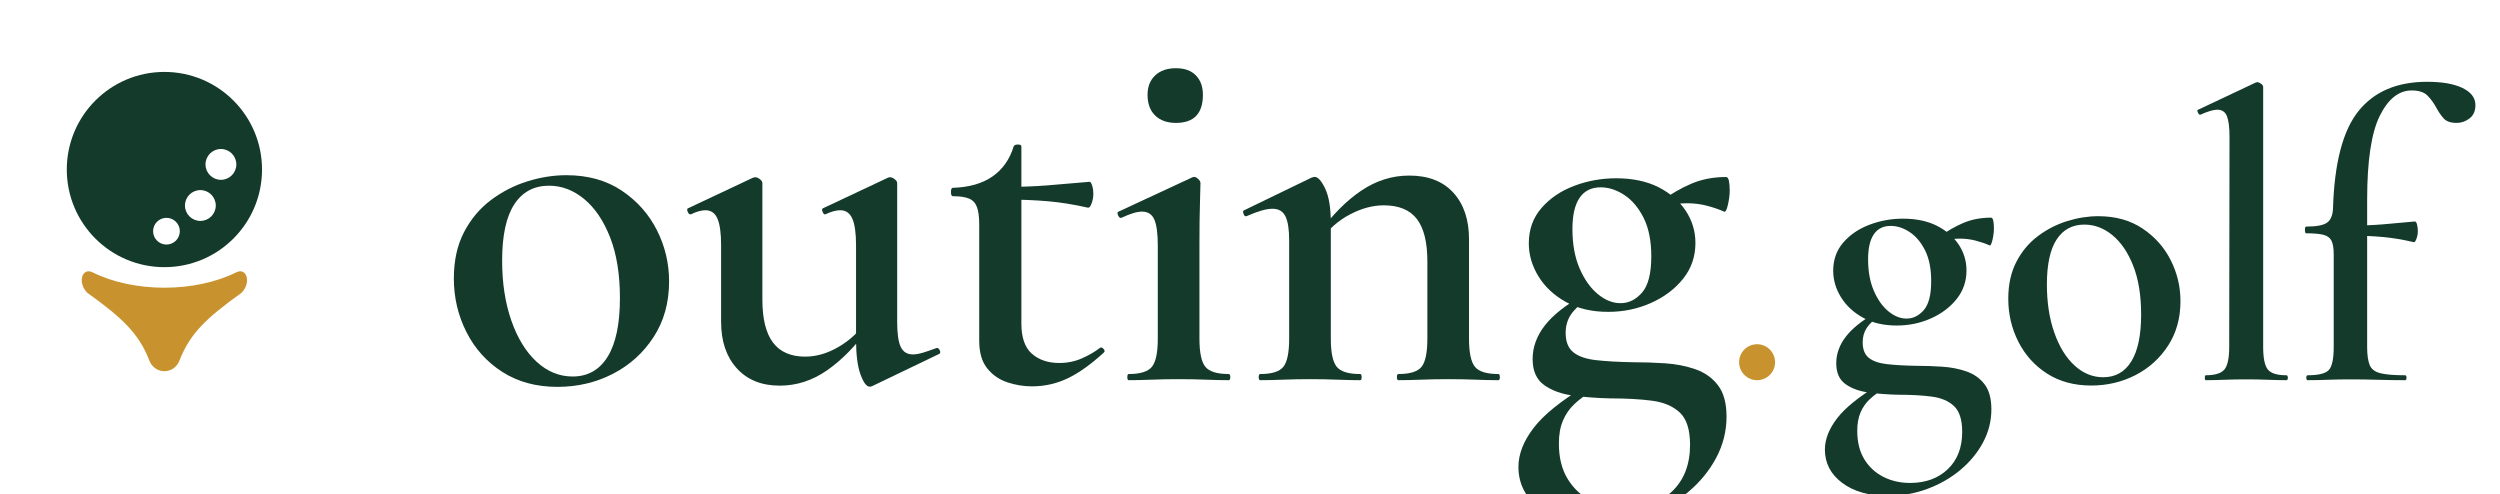
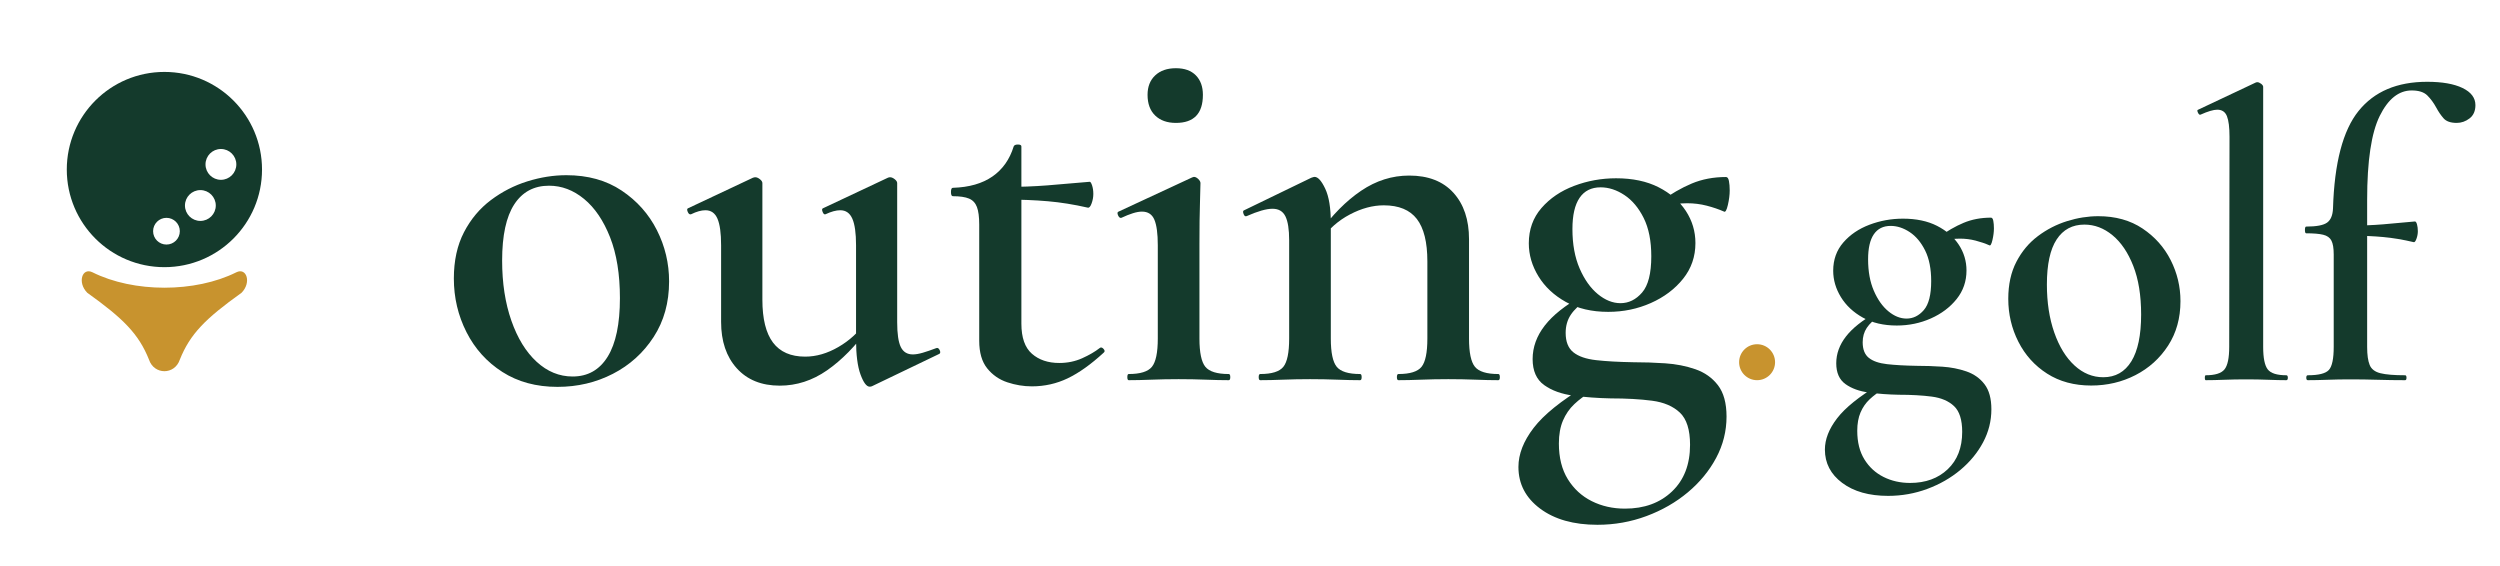
- <svg xmlns="http://www.w3.org/2000/svg" viewBox="0 0 486.600 96">
+ <svg xmlns="http://www.w3.org/2000/svg" viewBox="0 0 486.600 110">
  <g transform="translate(0 10)">
    <path fill="#143a2c" fill-rule="evenodd" d="M51 23a19 19 0 1 1-38 0 19 19 0 0 1 38 0ZM46 22a3 3 0 1 0-6 0 3 3 0 0 0 6 0ZM42 30a3 3 0 1 0-6 0 3 3 0 0 0 6 0ZM35 35a2.6 2.6 0 1 0-5.2 0 2.6 2.6 0 0 0 5.2 0Z" />
    <path fill="#c8932e" d="M18 43c8 4 20 4 28 0 2-1 3 2 1 4-7 5-10 8-12 13-1 3-5 3-6 0-2-5-5-8-12-13-2-2-1-5 1-4Z" />
  </g>
  <path fill="#143a2c" transform="translate(85.000 74) scale(0.1 -0.1)" d="M235.075 -13Q173.175 -13 127.862 16.0Q82.55 45 57.963 93.5Q33.375 142 33.375 198Q33.375 250 53.1 288.0Q72.825 326 105.413 350.5Q138 375 176.45 387.0Q214.9 399 252.35 399Q315.25 399 360.062 369.0Q404.875 339 428.6 292.0Q452.325 245 452.325 192.275Q452.325 130.45 422.237 84.087Q392.15 37.725 342.837 12.362Q293.525 -13 235.075 -13ZM264.525 7.175Q308.925 7.175 332.776 45.762Q356.626 84.35 356.626 159.75Q356.626 229.45 337.438 278.175Q318.251 326.9 286.913 352.725Q255.575 378.55 218.625 378.55Q174.674 378.55 151.012 342.312Q127.349 306.075 127.349 232.8Q127.349 167.275 145.311 115.913Q163.274 64.55 194.474 35.862Q225.674 7.175 264.525 7.175Z" />
  <path fill="#143a2c" transform="translate(132.900 74) scale(0.1 -0.1)" d="M188.7 -10.625Q135.625 -10.625 105.087 23.138Q74.55 56.9 74.55 113.55V262.75Q74.55 297.95 67.463 314.363Q60.375 330.776 44.1 330.776Q32 330.776 16.075 322.95Q12.075 321.675 9.575 327.675Q7.075 333.675 10.35 334.675L136.374 394Q139.099 395 141.099 395Q145.274 395 150.086 391.188Q154.899 387.375 154.899 383.65V156.6Q154.899 100.674 175.536 73.262Q196.174 45.849 238.174 45.849Q270.474 45.849 302.775 64.55Q335.075 83.25 355.925 113.2L361.65 101.475Q323.525 48.9 280.7 19.138Q237.875 -10.625 188.7 -10.625ZM417.274 383.65V112.975Q417.274 78.975 424.324 64.562Q431.374 50.15 447.749 50.15Q455.849 50.15 467.037 53.425Q478.224 56.7 492.875 62.25Q497.15 64.25 499.875 58.75Q502.6 53.25 499.325 51.25L368.475 -11.625Q366.475 -12.625 363.75 -12.625Q354.575 -12.625 345.888 11.138Q337.2 34.9 337.2 78.975V262.75Q337.2 297.95 329.975 314.363Q322.75 330.776 306.475 330.776Q294.375 330.776 277.725 322.95Q274.45 321.675 272.087 327.675Q269.725 333.675 273 334.675L399.024 394Q401.024 395 403.474 395Q407.649 395 412.462 391.188Q417.274 387.375 417.274 383.65Z" />
  <path fill="#143a2c" transform="translate(182.300 74) scale(0.1 -0.1)" d="M185.375 -12Q161.375 -12 137.7 -4.138Q114.025 3.725 98.488 23.037Q82.95 42.35 82.95 76.7V303.1Q82.95 325.2 78.5 337.063Q74.051 348.925 63.051 353.513Q52.051 358.1 31.675 358.1Q27.95 358.1 27.95 366.275Q27.95 374.45 31.675 374.45Q79.1 375.9 108.762 396.537Q138.425 417.175 150.024 454.975Q151.474 458.7 158.249 458.7Q165.024 458.7 165.024 454.975V109.975Q165.024 69.425 185.524 51.462Q206.024 33.5 238.775 33.5Q262.875 33.5 283.375 42.724Q303.875 51.949 317.6 62.674Q320.875 65.399 324.962 60.899Q329.05 56.399 325.05 53.399Q288.05 19.425 255.337 3.712Q222.625 -12 185.375 -12ZM294.325 335.825Q253.875 345.1 216.2 348.325Q178.525 351.55 136.35 351.55V376.175Q176.8 376.175 215.475 379.175Q254.15 382.175 298.05 386.175Q300.325 386.175 302.687 378.95Q305.05 371.725 305.05 362.45Q305.05 353.275 301.687 344.05Q298.325 334.825 294.325 335.825Z" />
  <path fill="#143a2c" transform="translate(215.300 74) scale(0.1 -0.1)" d="M43.95 0Q41.225 0 41.225 6.0Q41.225 12 43.95 12Q77.701 12 89.113 26.087Q100.526 40.175 100.526 81V262.75Q100.526 296.575 93.888 312.35Q87.251 328.125 69.701 328.125Q62.151 328.125 52.101 324.988Q42.051 321.85 29.675 316.025Q25.675 315.025 23.175 320.888Q20.675 326.75 23.95 328.025L167.525 394.725Q169.8 395.725 170.8 395.725Q174.975 395.725 179.287 391.55Q183.6 387.375 183.6 383.65Q183.6 373.025 182.6 344.063Q181.6 315.1 181.6 264.475V81Q181.6 40.175 193.1 26.087Q204.6 12 238.625 12Q241.625 12 241.625 6.0Q241.625 0 238.625 0Q219.45 0 194.275 1.0Q169.1 2 140.925 2Q113.75 2 88.575 1.0Q63.4 0 43.95 0ZM135.825 500.776Q110.3 500.776 95.45 515.125Q80.601 529.475 80.601 555.45Q80.601 579.25 95.45 593.237Q110.3 607.224 135.825 607.224Q161.075 607.224 174.7 593.237Q188.325 579.25 188.325 555.45Q188.325 500.776 135.825 500.776Z" />
  <path fill="#143a2c" transform="translate(241.200 74) scale(0.1 -0.1)" d="M309.925 0Q306.925 0 306.925 6.0Q306.925 12 309.925 12Q343.675 12 354.95 26.087Q366.225 40.175 366.225 81V231.326Q366.225 287.251 345.763 313.801Q325.3 340.351 281.375 340.351Q249.175 340.351 215.475 322.601Q181.775 304.85 160.024 273.9L155.299 285.9Q193.6 339.2 237.325 368.738Q281.05 398.275 330.849 398.275Q386.574 398.275 416.937 364.788Q447.299 331.3 447.299 274.375V81Q447.299 40.175 458.799 26.087Q470.299 12 504.325 12Q507.325 12 507.325 6.0Q507.325 0 504.325 0Q485.15 0 459.975 1.0Q434.8 2 406.9 2Q379.725 2 354.413 1.0Q329.1 0 309.925 0ZM40.925 0Q37.925 0 37.925 6.0Q37.925 12 40.925 12Q74.675 12 85.95 26.087Q97.225 40.175 97.225 81V272.3Q97.225 304.125 89.95 318.9Q82.675 333.675 64.85 333.675Q55.575 333.675 43.025 330.038Q30.475 326.4 14.65 319.4Q10.65 317.675 8.513 323.4Q6.375 329.125 8.925 330.4L140.224 394Q145.124 395.725 146.674 395.725Q156.574 395.725 167.437 372.688Q178.299 349.65 178.299 306.3V81Q178.299 40.175 189.799 26.087Q201.299 12 235.325 12Q238.325 12 238.325 6.0Q238.325 0 235.325 0Q216.15 0 190.975 1.0Q165.8 2 137.9 2Q110.725 2 85.413 1.0Q60.1 0 40.925 0Z" />
  <path fill="#143a2c" transform="translate(292.800 74) scale(0.1 -0.1)" d="M181.175 -281.45Q111.9 -281.45 69.688 -249.95Q27.475 -218.45 27.475 -168.825Q27.475 -131.325 57.201 -92.712Q86.926 -54.099 158.026 -11.374L168.301 -22.924Q150.526 -33.124 136.3 -46.55Q122.075 -59.975 114.137 -78.587Q106.199 -97.2 106.199 -123.151Q106.199 -164.575 123.599 -192.7Q140.999 -220.825 170.137 -235.413Q199.274 -250 234.849 -250Q291.175 -250 326.35 -216.625Q361.526 -183.25 361.526 -125.775Q361.526 -81.875 341.751 -63.15Q321.976 -44.425 287.426 -39.925Q252.876 -35.425 207.051 -35.425Q169.75 -34.7 134.788 -30.112Q99.825 -25.525 77.463 -9.437Q55.1 6.65 55.1 41.1Q55.1 75.825 78.638 106.212Q102.175 136.6 151.224 163.975L160.775 156.875Q139.399 142.399 129.399 127.349Q119.399 112.299 119.399 92.124Q119.399 66.325 134.349 54.325Q149.299 42.325 178.674 39Q208.05 35.674 250.825 34.949Q281.525 34.949 313.062 32.862Q344.6 30.775 371.875 21.325Q399.15 11.875 415.837 -9.85Q432.525 -31.575 432.525 -70.85Q432.525 -113.3 412.387 -151.113Q392.25 -188.925 357.25 -218.238Q322.25 -247.55 276.662 -264.5Q231.075 -281.45 181.175 -281.45ZM202.3 133Q154.3 133 119.713 152.312Q85.125 171.625 66.4 202.212Q47.675 232.8 47.675 266.35Q47.675 306.7 72.338 335.112Q97 363.525 135.987 378.262Q174.975 393 217.45 393Q265.925 393 300.238 375.537Q334.55 358.075 353.262 329.525Q371.975 300.975 371.975 266.9Q371.975 227.375 347.95 197.375Q323.925 167.375 285.213 150.188Q246.5 133 202.3 133ZM226.1 149.9Q250.225 149.9 268.151 170.587Q286.076 191.275 286.076 241.1Q286.076 286 271.301 315.638Q256.526 345.275 233.788 360.325Q211.051 375.375 187.475 375.375Q160.45 375.375 146.512 354.963Q132.574 334.55 132.574 294.15Q132.574 249.775 146.587 217.462Q160.6 185.15 182.025 167.525Q203.45 149.9 226.1 149.9ZM301.725 314.65 303.175 347.2Q334.9 370.275 364.987 382.862Q395.075 395.45 431.525 395.45Q435.7 395.45 437.2 387.725Q438.7 380 438.7 369.375Q438.7 356.475 435.112 340.988Q431.525 325.5 427.525 328.225Q412.55 334.85 394.1 339.625Q375.65 344.4 356 344.4Q343.725 344.4 332.362 342.763Q321 341.125 308.55 336.675Z" />
  <circle cx="342.000" cy="70.5" r="3.5" fill="#c8932e" />
  <path fill="#143a2c" transform="translate(353.000 74) scale(0.08 -0.08)" d="M181.175 -281.45Q111.9 -281.45 69.688 -249.95Q27.475 -218.45 27.475 -168.825Q27.475 -131.325 57.201 -92.712Q86.926 -54.099 158.026 -11.374L168.301 -22.924Q150.526 -33.124 136.3 -46.55Q122.075 -59.975 114.137 -78.587Q106.199 -97.2 106.199 -123.151Q106.199 -164.575 123.599 -192.7Q140.999 -220.825 170.137 -235.413Q199.274 -250 234.849 -250Q291.175 -250 326.35 -216.625Q361.526 -183.25 361.526 -125.775Q361.526 -81.875 341.751 -63.15Q321.976 -44.425 287.426 -39.925Q252.876 -35.425 207.051 -35.425Q169.75 -34.7 134.788 -30.112Q99.825 -25.525 77.463 -9.437Q55.1 6.65 55.1 41.1Q55.1 75.825 78.638 106.212Q102.175 136.6 151.224 163.975L160.775 156.875Q139.399 142.399 129.399 127.349Q119.399 112.299 119.399 92.124Q119.399 66.325 134.349 54.325Q149.299 42.325 178.674 39Q208.05 35.674 250.825 34.949Q281.525 34.949 313.062 32.862Q344.6 30.775 371.875 21.325Q399.15 11.875 415.837 -9.85Q432.525 -31.575 432.525 -70.85Q432.525 -113.3 412.387 -151.113Q392.25 -188.925 357.25 -218.238Q322.25 -247.55 276.662 -264.5Q231.075 -281.45 181.175 -281.45ZM202.3 133Q154.3 133 119.713 152.312Q85.125 171.625 66.4 202.212Q47.675 232.8 47.675 266.35Q47.675 306.7 72.338 335.112Q97 363.525 135.987 378.262Q174.975 393 217.45 393Q265.925 393 300.238 375.537Q334.55 358.075 353.262 329.525Q371.975 300.975 371.975 266.9Q371.975 227.375 347.95 197.375Q323.925 167.375 285.213 150.188Q246.5 133 202.3 133ZM226.1 149.9Q250.225 149.9 268.151 170.587Q286.076 191.275 286.076 241.1Q286.076 286 271.301 315.638Q256.526 345.275 233.788 360.325Q211.051 375.375 187.475 375.375Q160.45 375.375 146.512 354.963Q132.574 334.55 132.574 294.15Q132.574 249.775 146.587 217.462Q160.6 185.15 182.025 167.525Q203.45 149.9 226.1 149.9ZM301.725 314.65 303.175 347.2Q334.9 370.275 364.987 382.862Q395.075 395.45 431.525 395.45Q435.7 395.45 437.2 387.725Q438.7 380 438.7 369.375Q438.7 356.475 435.112 340.988Q431.525 325.5 427.525 328.225Q412.55 334.85 394.1 339.625Q375.65 344.4 356 344.4Q343.725 344.4 332.362 342.763Q321 341.125 308.55 336.675Z" />
  <path fill="#143a2c" transform="translate(388.220 74) scale(0.08 -0.08)" d="M235.075 -13Q173.175 -13 127.862 16.0Q82.55 45 57.963 93.5Q33.375 142 33.375 198Q33.375 250 53.1 288.0Q72.825 326 105.413 350.5Q138 375 176.45 387.0Q214.9 399 252.35 399Q315.25 399 360.062 369.0Q404.875 339 428.6 292.0Q452.325 245 452.325 192.275Q452.325 130.45 422.237 84.087Q392.15 37.725 342.837 12.362Q293.525 -13 235.075 -13ZM264.525 7.175Q308.925 7.175 332.776 45.762Q356.626 84.35 356.626 159.75Q356.626 229.45 337.438 278.175Q318.251 326.9 286.913 352.725Q255.575 378.55 218.625 378.55Q174.674 378.55 151.012 342.312Q127.349 306.075 127.349 232.8Q127.349 167.275 145.311 115.913Q163.274 64.55 194.474 35.862Q225.674 7.175 264.525 7.175Z" />
  <path fill="#143a2c" transform="translate(426.400 74) scale(0.08 -0.08)" d="M36.65 0Q34.375 0 34.375 6.0Q34.375 12 36.65 12Q70.4 12 82.038 26.087Q93.675 40.175 93.675 81L94.4 592.025Q94.4 626.575 88.125 642.35Q81.85 658.125 64.575 658.125Q50.75 658.125 23.825 646.025Q20.55 644.75 17.688 650.75Q14.825 656.75 17.375 657.75L157.775 724Q159.775 725 162.05 725Q166.224 725 171.262 721.188Q176.299 717.375 176.299 713.65V81Q176.299 40.45 187.437 26.225Q198.574 12 232.6 12Q236.325 12 236.325 6.0Q236.325 0 232.6 0Q214.15 0 188.475 1.0Q162.8 2 134.625 2Q106.725 2 81.275 1.0Q55.825 0 36.65 0Z" />
  <path fill="#143a2c" transform="translate(446.900 74) scale(0.08 -0.08)" d="M28.65 0Q24.925 0 24.925 6.0Q24.925 12 28.65 12Q68.3 12 79.988 25.0Q91.675 38 91.675 81V306Q91.675 328.825 86.088 339.6Q80.5 350.375 66.088 353.875Q51.675 357.375 24.65 357.375Q21.65 357.375 21.65 365.55Q21.65 373.725 24.65 373.725Q62.125 373.725 75.538 383.362Q88.95 393 89.95 418Q94.95 584 152.125 655.0Q209.3 726 319 726Q373.9 726 405.175 710.862Q436.45 695.725 436.45 669.2Q436.45 647.95 422.238 636.963Q408.025 625.976 390.95 625.976Q368.901 625.976 359.088 637Q349.276 648.025 341.176 663.2Q331.701 680.575 319.45 692.75Q307.2 704.925 281.375 704.925Q234.25 704.925 203.637 642.963Q173.024 581 173.024 439V81Q173.024 52 179.162 37.0Q185.299 22 205.124 17.0Q224.949 12 265.325 12Q268.775 12 268.775 6.0Q268.775 0 265.325 0Q230.875 0 198.2 1.0Q165.525 2 131.35 2Q103.175 2 76.5 1.0Q49.825 0 28.65 0ZM286.35 335.825Q247.35 345.1 211.85 348.325Q176.35 351.55 136.35 351.55V376.175Q174.625 376.175 211.487 379.175Q248.35 382.175 289.35 386.175Q292.35 386.175 294.35 378.95Q296.35 371.725 296.35 362.45Q296.35 353.275 292.987 344.05Q289.625 334.825 286.35 335.825Z" />
</svg>
